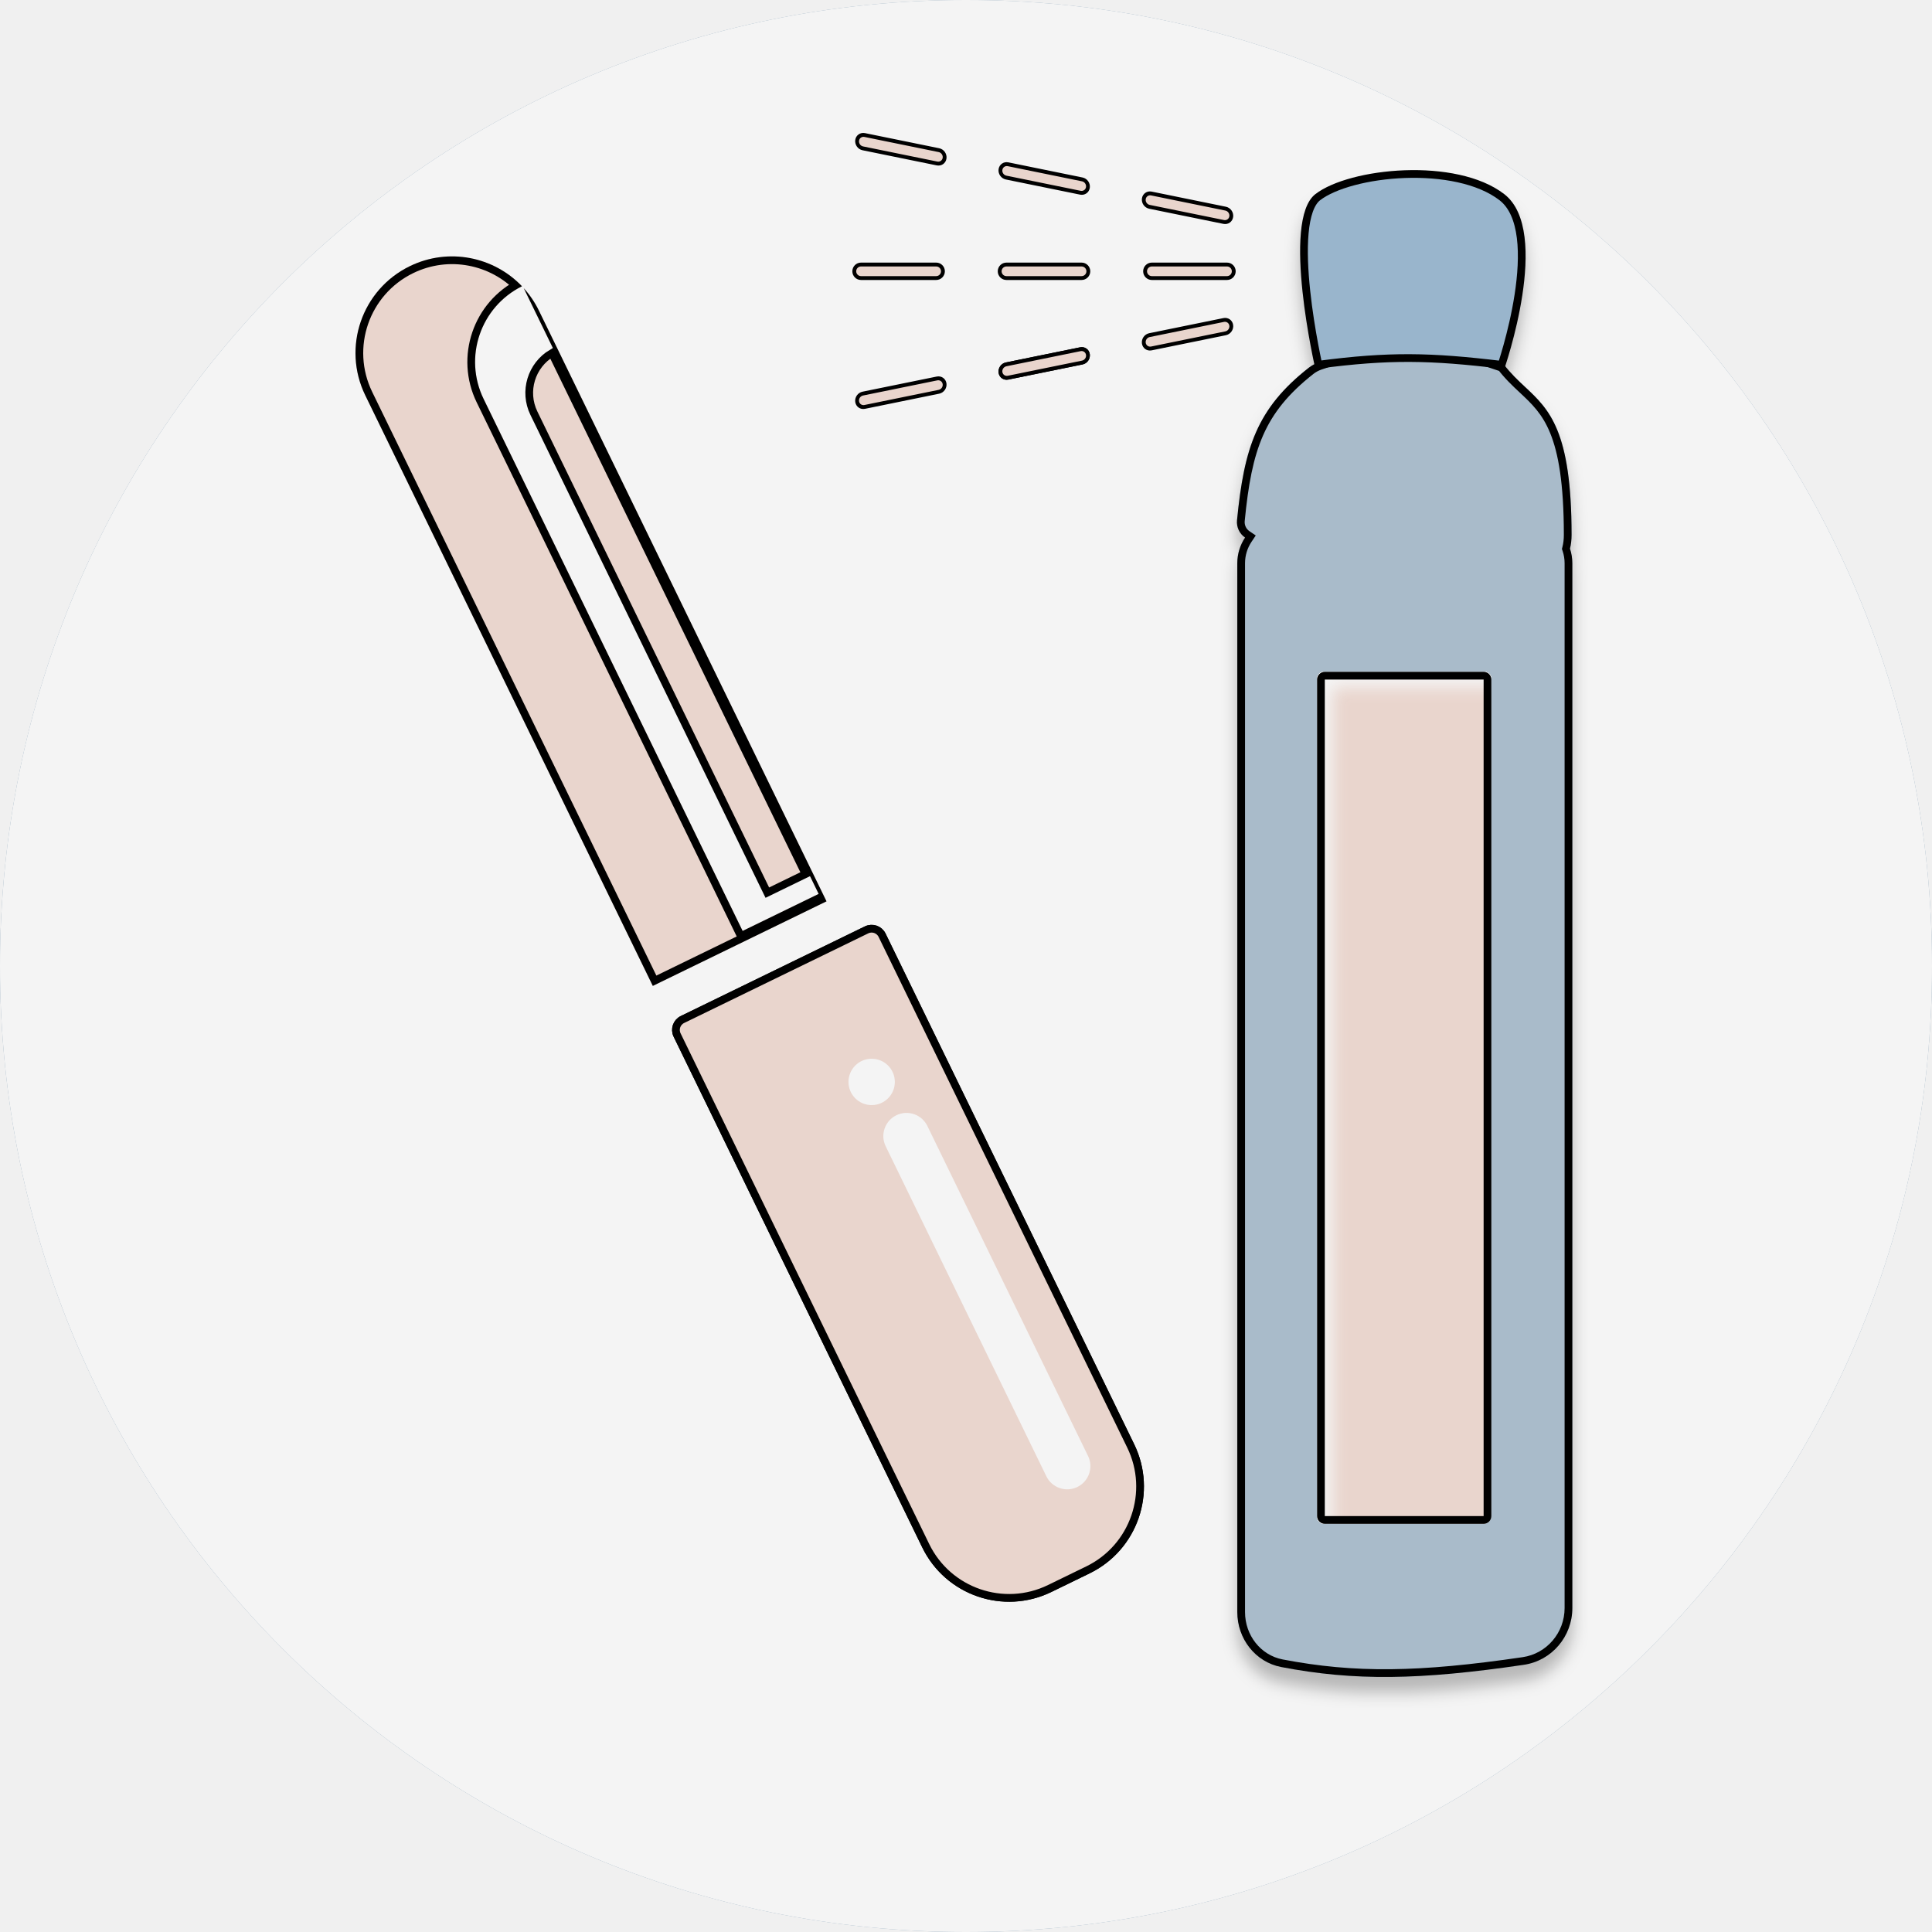
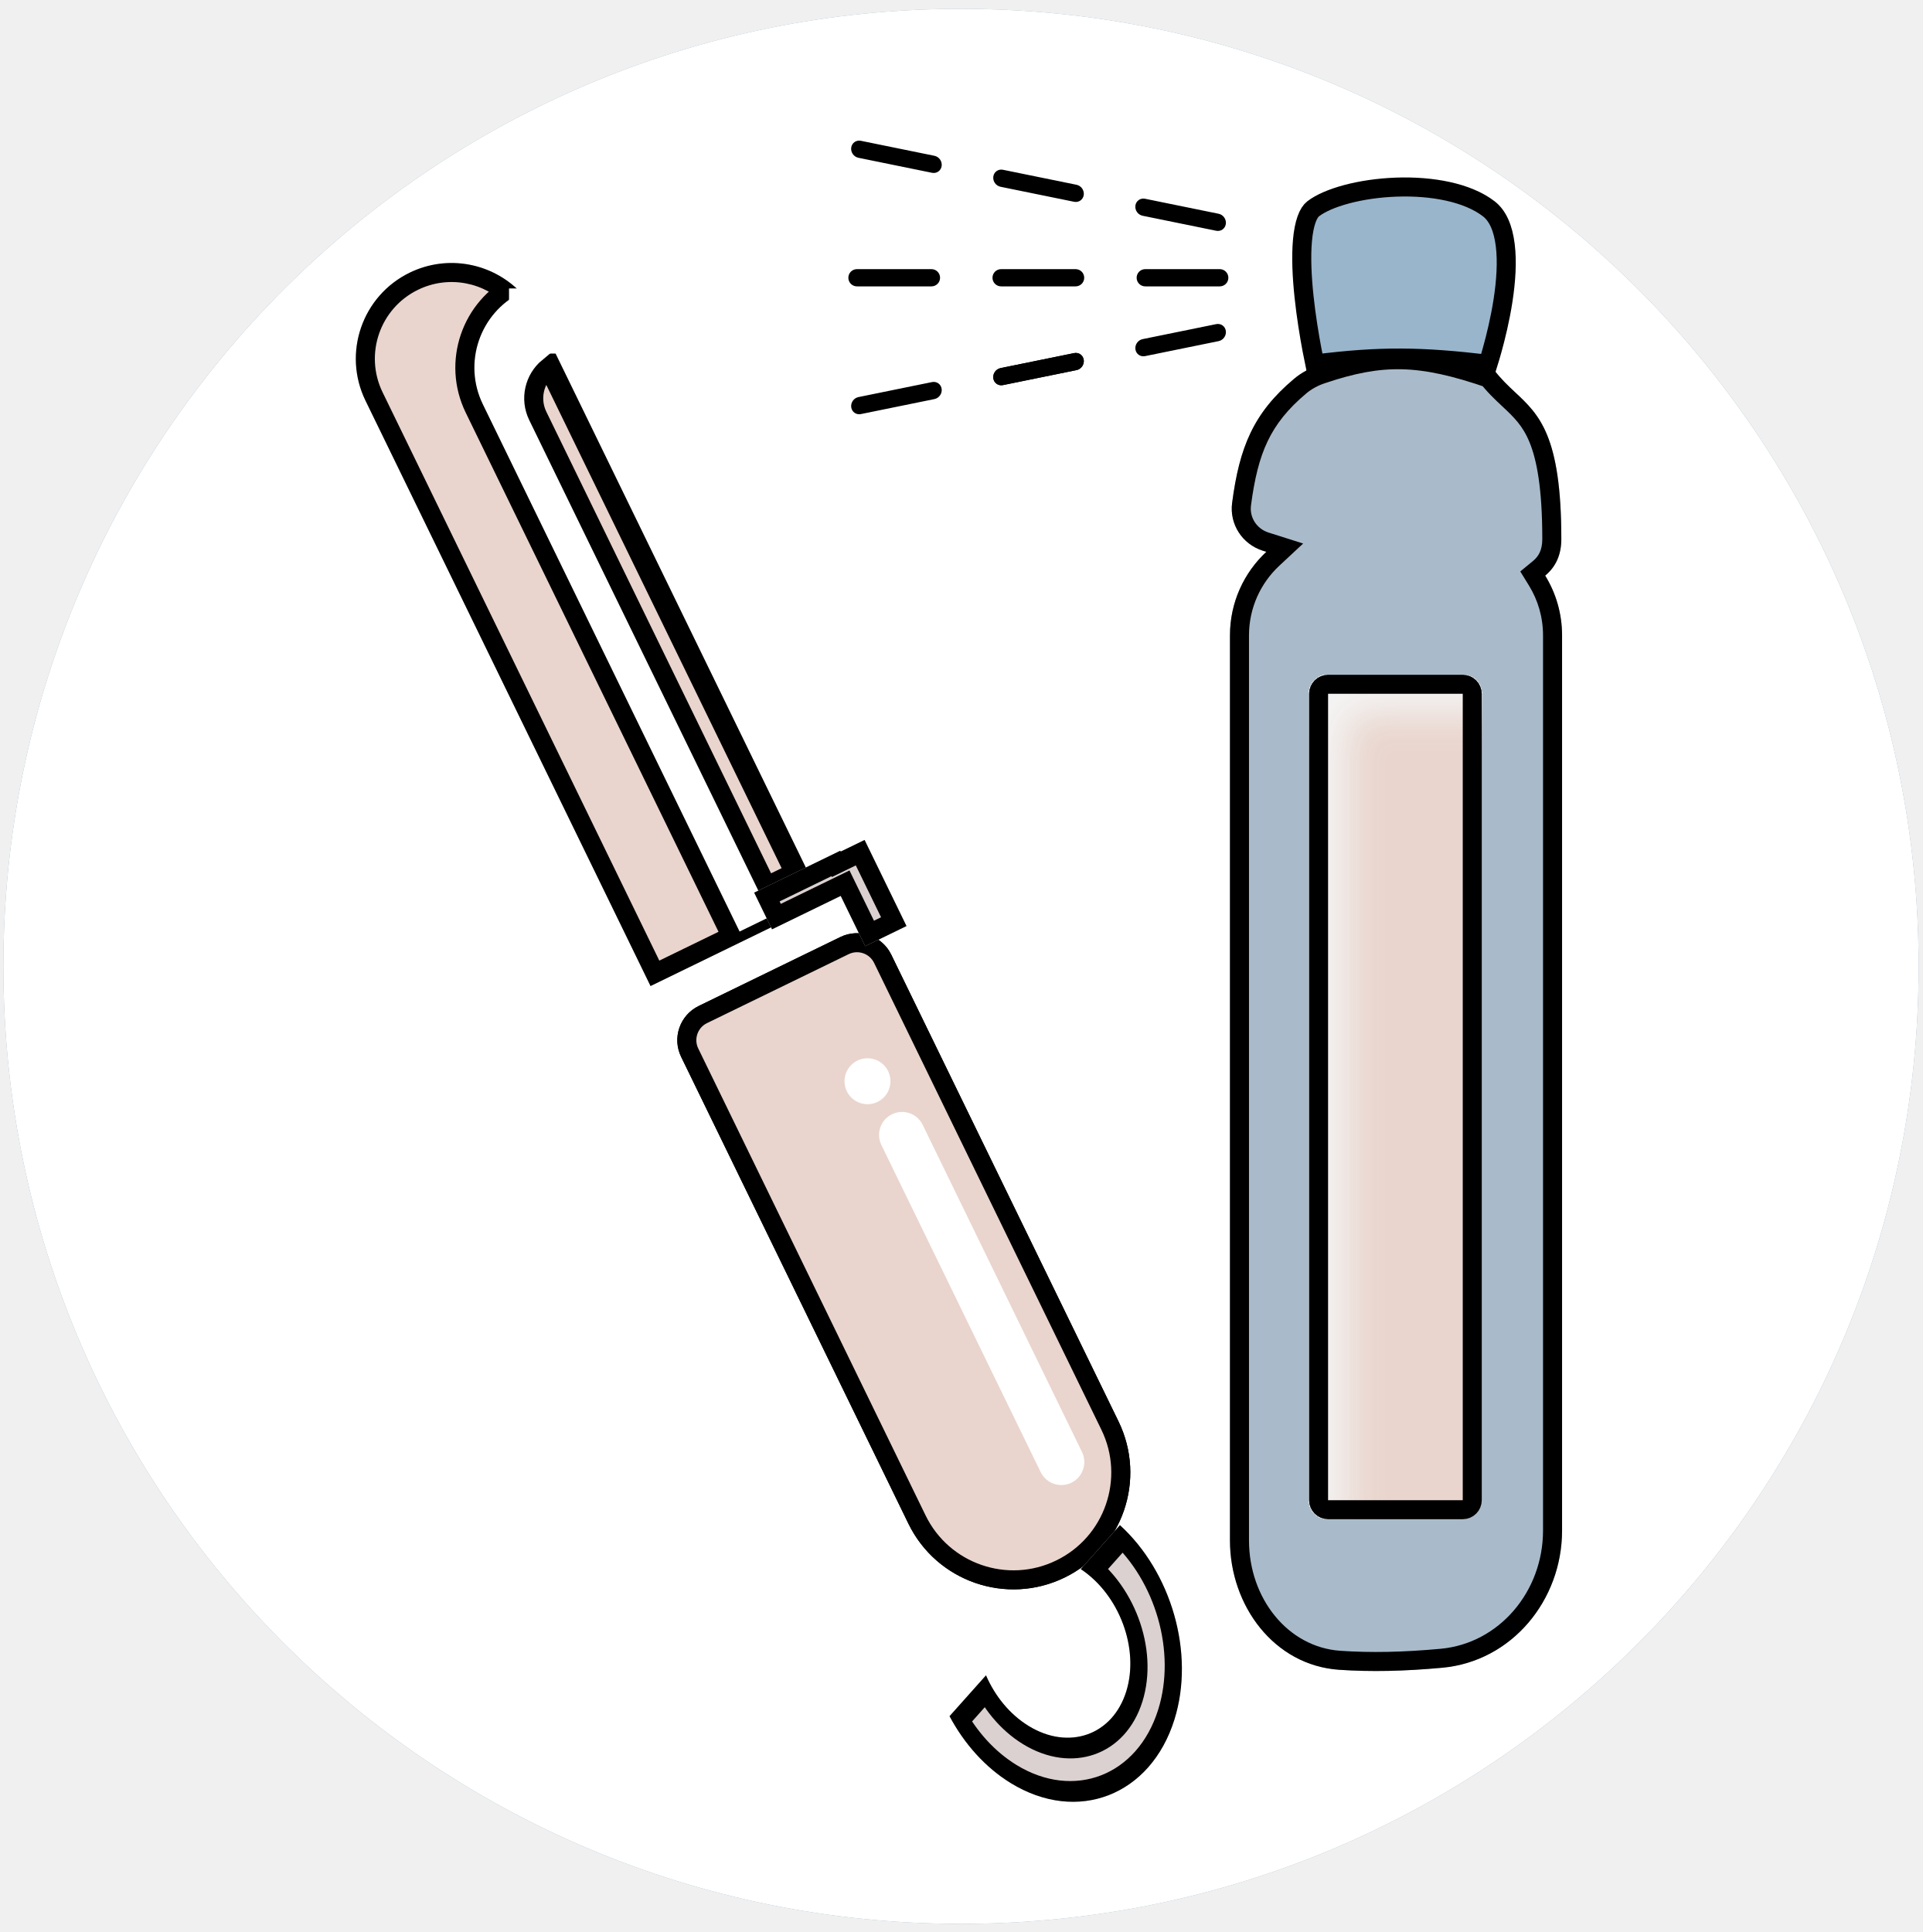
- <svg xmlns="http://www.w3.org/2000/svg" width="500" height="500" viewBox="0 0 500 500" fill="none">
-   <path d="M500 250C500 388.071 388.071 500 250 500C111.929 500 0 388.071 0 250C0 111.929 111.929 0 250 0C388.071 0 500 111.929 500 250Z" fill="#A9BBCA" />
-   <path d="M500 250C500 388.071 388.071 500 250 500C111.929 500 0 388.071 0 250C0 111.929 111.929 0 250 0C388.071 0 500 111.929 500 250Z" fill="#A9BBCA" />
-   <path d="M500 250C500 388.071 388.071 500 250 500C111.929 500 0 388.071 0 250C0 111.929 111.929 0 250 0C388.071 0 500 111.929 500 250Z" fill="#F4F4F4" />
-   <path d="M175.235 267.858C174.509 266.369 175.129 264.573 176.619 263.848L224.272 240.65C225.762 239.925 227.557 240.544 228.283 242.034L292.625 374.205C298.427 386.122 293.469 400.487 281.551 406.288L271.661 411.103C259.743 416.905 245.379 411.947 239.577 400.029L175.235 267.858Z" fill="#E9D5CD" stroke="black" stroke-width="2" />
-   <path d="M175.235 267.858C174.509 266.369 175.129 264.573 176.619 263.848L224.272 240.65C225.762 239.925 227.557 240.544 228.283 242.034L292.625 374.205C298.427 386.122 293.469 400.487 281.551 406.288L271.661 411.103C259.743 416.905 245.379 411.947 239.577 400.029L175.235 267.858Z" fill="#E9D5CD" stroke="black" stroke-width="2" />
-   <rect x="226.585" y="291.253" width="12" height="107" rx="6" transform="rotate(-25.96 226.585 291.253)" fill="#F4F4F4" />
-   <circle cx="225.585" cy="280" r="6" fill="#F4F4F4" />
-   <g filter="url(#filter0_d)">
-     <mask id="path-6-inside-1" fill="white">
-       <path fill-rule="evenodd" clip-rule="evenodd" d="M341.259 93.782C358.603 87.609 369.293 87.37 389.169 94.289C390.95 96.644 392.829 98.401 394.669 100.122C400.919 105.967 406.721 111.392 406.721 138.445C406.721 139.727 406.58 140.906 406.308 141.987C406.703 143.177 406.917 144.45 406.917 145.772V416.169C406.917 423.497 401.612 429.785 394.362 430.851C367.409 434.817 350.539 435.067 331.584 431.429C324.85 430.136 320.212 424.068 320.212 417.211V145.772C320.212 143.312 320.953 141.024 322.223 139.12C320.787 138.143 319.964 136.441 320.14 134.64C321.975 115.881 325.276 105.73 338.673 95.199C339.449 94.59 340.329 94.113 341.259 93.782Z" />
-     </mask>
-     <path fill-rule="evenodd" clip-rule="evenodd" d="M341.259 93.782C358.603 87.609 369.293 87.37 389.169 94.289C390.95 96.644 392.829 98.401 394.669 100.122C400.919 105.967 406.721 111.392 406.721 138.445C406.721 139.727 406.58 140.906 406.308 141.987C406.703 143.177 406.917 144.45 406.917 145.772V416.169C406.917 423.497 401.612 429.785 394.362 430.851C367.409 434.817 350.539 435.067 331.584 431.429C324.85 430.136 320.212 424.068 320.212 417.211V145.772C320.212 143.312 320.953 141.024 322.223 139.12C320.787 138.143 319.964 136.441 320.14 134.64C321.975 115.881 325.276 105.73 338.673 95.199C339.449 94.59 340.329 94.113 341.259 93.782Z" fill="#A9BBCA" />
-     <path d="M389.169 94.289L389.826 92.4L390.399 92.599L390.764 93.082L389.169 94.289ZM341.259 93.782L341.929 95.666L341.259 93.782ZM394.669 100.122L393.303 101.583L394.669 100.122ZM406.721 138.445L408.721 138.445L406.721 138.445ZM406.308 141.987L404.41 142.617L404.226 142.065L404.368 141.5L406.308 141.987ZM394.362 430.851L394.653 432.83H394.653L394.362 430.851ZM331.584 431.429L331.961 429.464H331.961L331.584 431.429ZM322.223 139.12L323.348 137.466L324.987 138.581L323.887 140.23L322.223 139.12ZM320.14 134.64L318.149 134.445H318.149L320.14 134.64ZM338.673 95.199L339.909 96.772L339.909 96.772L338.673 95.199ZM388.511 96.177C378.676 92.754 371.27 91.158 364.255 91.126C357.251 91.094 350.487 92.62 341.929 95.666L340.588 91.897C349.374 88.77 356.627 87.091 364.273 87.126C371.908 87.161 379.785 88.904 389.826 92.4L388.511 96.177ZM393.303 101.583C391.47 99.869 389.472 98.005 387.573 95.495L390.764 93.082C392.428 95.283 394.187 96.933 396.035 98.661L393.303 101.583ZM404.721 138.445C404.721 125.028 403.277 117.207 401.187 112.086C399.131 107.048 396.402 104.48 393.303 101.583L396.035 98.661C399.186 101.608 402.483 104.676 404.891 110.575C407.264 116.391 408.721 124.809 408.721 138.445L404.721 138.445ZM404.368 141.5C404.596 140.593 404.721 139.579 404.721 138.445L408.721 138.445C408.721 139.874 408.563 141.218 408.248 142.474L404.368 141.5ZM404.917 145.772C404.917 144.666 404.738 143.607 404.41 142.617L408.206 141.357C408.668 142.747 408.917 144.233 408.917 145.772H404.917ZM404.917 416.169V145.772H408.917V416.169H404.917ZM394.071 428.873C400.316 427.954 404.917 422.529 404.917 416.169H408.917C408.917 424.465 402.909 431.615 394.653 432.83L394.071 428.873ZM331.961 429.464C350.618 433.046 367.246 432.819 394.071 428.873L394.653 432.83C367.572 436.814 350.46 437.089 331.207 433.393L331.961 429.464ZM322.212 417.211C322.212 423.187 326.244 428.367 331.961 429.464L331.207 433.393C323.456 431.905 318.212 424.948 318.212 417.211H322.212ZM322.212 145.772V417.211H318.212V145.772H322.212ZM323.887 140.23C322.829 141.816 322.212 143.719 322.212 145.772H318.212C318.212 142.904 319.076 140.232 320.559 138.01L323.887 140.23ZM322.13 134.834C322.026 135.904 322.513 136.899 323.348 137.466L321.098 140.774C319.061 139.388 317.902 136.979 318.149 134.445L322.13 134.834ZM339.909 96.772C333.413 101.878 329.472 106.8 326.901 112.64C324.305 118.537 323.043 125.503 322.13 134.834L318.149 134.445C319.072 125.017 320.378 117.529 323.24 111.028C326.127 104.471 330.535 99.052 337.437 93.627L339.909 96.772ZM341.929 95.666C341.194 95.928 340.506 96.302 339.909 96.772L337.437 93.627C338.391 92.877 339.464 92.297 340.588 91.897L341.929 95.666Z" fill="black" mask="url(#path-6-inside-1)" />
-     <path d="M388.688 51.029C382.743 46.442 373.032 44.725 363.562 45.065C358.853 45.234 354.262 45.91 350.313 46.961C346.347 48.016 343.103 49.43 341.03 51.029C340.127 51.726 339.382 52.881 338.81 54.487C338.24 56.087 337.87 58.06 337.666 60.295C337.258 64.764 337.528 70.133 338.081 75.337C338.633 80.532 339.461 85.519 340.152 89.211C340.498 91.056 340.809 92.575 341.033 93.632C341.094 93.921 341.149 94.174 341.196 94.391C359.55 91.97 370.254 92.204 388.61 94.413C388.68 94.2 388.762 93.944 388.856 93.65C389.169 92.665 389.603 91.246 390.085 89.513C391.05 86.043 392.206 81.326 392.976 76.319C393.747 71.303 394.122 66.048 393.555 61.485C392.986 56.901 391.49 53.192 388.688 51.029Z" fill="#99B5CC" stroke="black" stroke-width="2" />
+ <svg xmlns="http://www.w3.org/2000/svg" width="202" height="203" viewBox="0 0 202 203" fill="none">
+   <path d="M201.565 101.535C201.565 157.097 156.524 202.139 100.962 202.139C45.4 202.139 0.358 157.097 0.358 101.535C0.358 45.973 45.4 0.932 100.962 0.932C156.524 0.932 201.565 45.973 201.565 101.535Z" fill="#A9BBCA" />
+   <path d="M201.565 101.535C201.565 157.097 156.524 202.139 100.962 202.139C45.4 202.139 0.358 157.097 0.358 101.535C0.358 45.973 45.4 0.932 100.962 0.932C156.524 0.932 201.565 45.973 201.565 101.535Z" fill="#A9BBCA" />
+   <path d="M201.565 101.535C201.565 157.097 156.524 202.139 100.962 202.139C45.4 202.139 0.358 157.097 0.358 101.535C0.358 45.973 45.4 0.932 100.962 0.932C156.524 0.932 201.565 45.973 201.565 101.535Z" fill="white" />
+   <path d="M73.843 106.599L88.721 99.356C90.211 98.631 92.006 99.251 92.731 100.74L116.609 149.789C119.334 155.387 117.005 162.134 111.407 164.859C105.809 167.585 99.061 165.256 96.336 159.658L72.459 110.609C71.733 109.12 72.353 107.324 73.843 106.599Z" fill="#E9D5CD" stroke="black" stroke-width="2" />
+   <path d="M73.843 106.599L88.721 99.356C90.211 98.631 92.006 99.251 92.731 100.74L116.609 149.789C119.334 155.387 117.005 162.134 111.407 164.859C105.809 167.585 99.061 165.256 96.336 159.658L72.459 110.609C71.733 109.12 72.353 107.324 73.843 106.599Z" fill="#E9D5CD" stroke="black" stroke-width="2" />
+   <rect x="91.539" y="118.136" width="4.829" height="43.058" rx="2.414" transform="rotate(-25.96 91.5391 118.136)" fill="white" />
+   <circle cx="91.137" cy="113.608" r="2.414" fill="white" />
+   <mask id="path-6-inside-1" fill="white">
+     <path fill-rule="evenodd" clip-rule="evenodd" d="M138.525 38.378C145.022 36.182 149.293 36.202 156.965 38.873C157.682 39.821 158.438 40.528 159.179 41.221C161.694 43.573 164.029 45.756 164.029 56.642C164.029 58.345 163.409 59.594 162.334 60.48C163.459 62.307 164.107 64.459 164.107 66.762V160.815C164.107 168.143 158.824 174.564 151.526 175.234C147.506 175.602 144.035 175.676 140.692 175.449C133.851 174.985 129.216 168.714 129.216 161.857V66.762C129.216 63.295 130.686 60.172 133.037 57.981C132.906 57.94 132.778 57.899 132.652 57.859C130.505 57.172 129.15 55.08 129.443 52.844C130.209 47.006 131.667 43.401 135.955 39.8C136.71 39.166 137.59 38.694 138.525 38.378Z" />
+   </mask>
+   <path fill-rule="evenodd" clip-rule="evenodd" d="M138.525 38.378C145.022 36.182 149.293 36.202 156.965 38.873C157.682 39.821 158.438 40.528 159.179 41.221C161.694 43.573 164.029 45.756 164.029 56.642C164.029 58.345 163.409 59.594 162.334 60.48C163.459 62.307 164.107 64.459 164.107 66.762V160.815C164.107 168.143 158.824 174.564 151.526 175.234C147.506 175.602 144.035 175.676 140.692 175.449C133.851 174.985 129.216 168.714 129.216 161.857V66.762C129.216 63.295 130.686 60.172 133.037 57.981C132.906 57.94 132.778 57.899 132.652 57.859C130.505 57.172 129.15 55.08 129.443 52.844C130.209 47.006 131.667 43.401 135.955 39.8C136.71 39.166 137.59 38.694 138.525 38.378Z" fill="#A9BBCA" />
+   <path d="M156.965 38.873L157.623 36.984L158.195 37.184L158.561 37.667L156.965 38.873ZM138.525 38.378L137.885 36.483L137.885 36.483L138.525 38.378ZM159.179 41.221L160.545 39.76L160.545 39.76L159.179 41.221ZM164.029 56.642L162.029 56.642L164.029 56.642ZM162.334 60.48L160.63 61.528L159.717 60.045L161.061 58.937L162.334 60.48ZM151.526 175.234L151.343 173.242L151.344 173.242L151.526 175.234ZM140.692 175.449L140.828 173.454L140.828 173.454L140.692 175.449ZM133.037 57.981L133.641 56.075L136.906 57.109L134.4 59.444L133.037 57.981ZM132.652 57.859L133.262 55.954L133.262 55.954L132.652 57.859ZM129.443 52.844L127.46 52.584L127.46 52.584L129.443 52.844ZM135.955 39.8L137.241 41.332L137.241 41.332L135.955 39.8ZM156.308 40.762C152.57 39.461 149.805 38.858 147.259 38.8C144.73 38.743 142.28 39.22 139.166 40.272L137.885 36.483C141.267 35.34 144.201 34.73 147.35 34.801C150.481 34.872 153.688 35.615 157.623 36.984L156.308 40.762ZM157.813 42.681C157.08 41.996 156.204 41.182 155.37 40.08L158.561 37.667C159.16 38.46 159.797 39.06 160.545 39.76L157.813 42.681ZM162.029 56.642C162.029 51.308 161.451 48.339 160.695 46.487C159.973 44.716 159.044 43.833 157.813 42.681L160.545 39.76C161.829 40.96 163.325 42.345 164.399 44.975C165.439 47.524 166.029 51.09 166.029 56.642L162.029 56.642ZM161.061 58.937C161.645 58.456 162.029 57.788 162.029 56.642L166.029 56.642C166.029 58.901 165.172 60.732 163.606 62.023L161.061 58.937ZM162.107 66.762C162.107 64.84 161.567 63.05 160.63 61.528L164.037 59.431C165.35 61.565 166.107 64.078 166.107 66.762H162.107ZM162.107 160.815V66.762H166.107V160.815H162.107ZM151.344 173.242C157.502 172.677 162.107 167.223 162.107 160.815H166.107C166.107 169.063 160.146 176.452 151.709 177.225L151.344 173.242ZM140.828 173.454C144.043 173.672 147.405 173.603 151.343 173.242L151.709 177.225C147.606 177.602 144.027 177.68 140.557 177.445L140.828 173.454ZM131.216 161.857C131.216 167.927 135.281 173.078 140.828 173.454L140.557 177.445C132.421 176.893 127.216 169.501 127.216 161.857H131.216ZM131.216 66.762V161.857H127.216V66.762H131.216ZM134.4 59.444C132.439 61.273 131.216 63.873 131.216 66.762H127.216C127.216 62.718 128.934 59.071 131.673 56.518L134.4 59.444ZM133.262 55.954C133.386 55.994 133.512 56.034 133.641 56.075L132.433 59.888C132.3 59.846 132.17 59.804 132.043 59.764L133.262 55.954ZM131.426 53.105C131.261 54.362 132.017 55.556 133.262 55.954L132.043 59.764C128.994 58.788 127.038 55.798 127.46 52.584L131.426 53.105ZM137.241 41.332C135.277 42.981 134.036 44.564 133.182 46.346C132.316 48.157 131.796 50.282 131.426 53.105L127.46 52.584C127.856 49.568 128.448 46.972 129.574 44.62C130.713 42.24 132.344 40.22 134.668 38.269L137.241 41.332ZM139.166 40.272C138.44 40.518 137.785 40.874 137.241 41.332L134.668 38.269C135.636 37.457 136.741 36.87 137.885 36.483L139.166 40.272Z" fill="black" mask="url(#path-6-inside-1)" />
+   <path d="M156.407 21.939C154.179 20.22 150.443 19.527 146.682 19.662C144.828 19.729 143.025 19.995 141.483 20.406C139.923 20.821 138.704 21.364 137.959 21.939C137.719 22.123 137.472 22.471 137.263 23.057C137.056 23.637 136.914 24.378 136.835 25.248C136.676 26.99 136.78 29.105 137.001 31.184C137.221 33.254 137.551 35.244 137.828 36.72C137.942 37.331 138.047 37.851 138.13 38.251C145.081 37.367 149.369 37.454 156.321 38.272C156.44 37.894 156.592 37.39 156.758 36.792C157.143 35.41 157.602 33.536 157.907 31.552C158.213 29.558 158.356 27.505 158.137 25.747C157.916 23.968 157.35 22.666 156.407 21.939Z" fill="#99B5CC" stroke="black" stroke-width="2" />
+   <g filter="url(#filter0_i)">
+     <rect width="18.15" height="88.733" rx="2" transform="matrix(-1 0 0 1 155.674 70.896)" fill="#E9D5CD" />
  </g>
-   <g filter="url(#filter1_i)">
-     <rect width="45.102" height="220.501" rx="2" transform="matrix(-1 0 0 1 385.96 173.863)" fill="#E9D5CD" />
-   </g>
-   <rect x="-1" y="1" width="43.102" height="218.501" rx="1" transform="matrix(-1 0 0 1 383.96 173.863)" stroke="black" stroke-width="2" />
-   <rect x="-0.5" y="0.5" width="22.947" height="3.501" rx="1.75" transform="matrix(-1 0 0 1 318.795 67.959)" fill="#E9D5CD" stroke="black" />
-   <rect x="-0.5" y="0.5" width="22.947" height="3.501" rx="1.75" transform="matrix(-1 0 0 1 243.532 67.959)" fill="#E9D5CD" stroke="black" />
-   <rect x="-0.5" y="0.5" width="22.947" height="3.501" rx="1.75" transform="matrix(-1 0 0 1 281.164 67.959)" fill="#E9D5CD" stroke="black" />
-   <rect x="-0.561" y="0.395" width="23.093" height="3.481" rx="1.741" transform="matrix(-0.97982 -0.199883 -0.141196 0.989982 318.399 53.8426)" fill="#E9D5CD" stroke="black" />
-   <rect x="-0.561" y="0.395" width="23.093" height="3.481" rx="1.741" transform="matrix(-0.97982 -0.199883 -0.141196 0.989982 244.208 38.7076)" fill="#E9D5CD" stroke="black" />
-   <rect x="-0.561" y="0.395" width="23.093" height="3.481" rx="1.741" transform="matrix(-0.97982 -0.199883 -0.141196 0.989982 281.303 46.2752)" fill="#E9D5CD" stroke="black" />
-   <rect x="-0.419" y="0.595" width="23.093" height="3.481" rx="1.741" transform="matrix(-0.979828 0.199841 0.141166 0.989986 317.906 81.9596)" fill="#E9D5CD" stroke="black" />
-   <rect x="-0.419" y="0.595" width="23.093" height="3.481" rx="1.741" transform="matrix(-0.979828 0.199841 0.141166 0.989986 243.714 97.0915)" fill="#E9D5CD" stroke="black" />
-   <rect x="-0.419" y="0.595" width="23.093" height="3.481" rx="1.741" transform="matrix(-0.979828 0.199841 0.141166 0.989986 280.81 89.5255)" fill="#E9D5CD" stroke="black" />
-   <rect x="-0.419" y="0.595" width="23.093" height="3.481" rx="1.741" transform="matrix(-0.979828 0.199841 0.141166 0.989986 280.81 89.5255)" fill="#E9D5CD" stroke="black" />
+   <rect x="-1" y="1" width="16.15" height="86.733" rx="1" transform="matrix(-1 0 0 1 153.674 70.896)" stroke="black" stroke-width="2" />
+   <rect x="-0.453" y="0.453" width="8.731" height="0.906" rx="0.453" transform="matrix(-1 0 0 1 128.143 28.2788)" fill="#E9D5CD" stroke="black" stroke-width="0.906" />
+   <rect x="-0.453" y="0.453" width="8.731" height="0.906" rx="0.453" transform="matrix(-1 0 0 1 97.8559 28.2788)" fill="#E9D5CD" stroke="black" stroke-width="0.906" />
+   <rect x="-0.453" y="0.453" width="8.731" height="0.906" rx="0.453" transform="matrix(-1 0 0 1 112.999 28.2788)" fill="#E9D5CD" stroke="black" stroke-width="0.906" />
+   <rect x="-0.505" y="0.356" width="8.794" height="0.902" rx="0.451" transform="matrix(-0.97982 -0.199883 -0.141196 0.989982 127.96 22.5441)" fill="#E9D5CD" stroke="black" stroke-width="0.902" />
+   <rect x="-0.505" y="0.356" width="8.794" height="0.902" rx="0.451" transform="matrix(-0.97982 -0.199883 -0.141196 0.989982 98.1046 16.4538)" fill="#E9D5CD" stroke="black" stroke-width="0.902" />
+   <rect x="-0.505" y="0.356" width="8.794" height="0.902" rx="0.451" transform="matrix(-0.97982 -0.199883 -0.141196 0.989982 113.033 19.4992)" fill="#E9D5CD" stroke="black" stroke-width="0.902" />
+   <rect x="-0.378" y="0.536" width="8.793" height="0.902" rx="0.451" transform="matrix(-0.979828 0.199841 0.141166 0.989986 127.832 33.9574)" fill="#E9D5CD" stroke="black" stroke-width="0.902" />
+   <rect x="-0.378" y="0.536" width="8.793" height="0.902" rx="0.451" transform="matrix(-0.979828 0.199841 0.141166 0.989986 97.9759 40.0468)" fill="#E9D5CD" stroke="black" stroke-width="0.902" />
+   <rect x="-0.378" y="0.536" width="8.793" height="0.902" rx="0.451" transform="matrix(-0.979828 0.199841 0.141166 0.989986 112.904 37.0023)" fill="#E9D5CD" stroke="black" stroke-width="0.902" />
+   <rect x="-0.378" y="0.536" width="8.793" height="0.902" rx="0.451" transform="matrix(-0.979828 0.199841 0.141166 0.989986 112.904 37.0023)" fill="#E9D5CD" stroke="black" stroke-width="0.902" />
  <mask id="path-21-inside-2" fill="white">
-     <path fill-rule="evenodd" clip-rule="evenodd" d="M106.062 68.883C93.648 74.927 88.484 89.89 94.528 102.304L168.945 255.151L213.9 233.264L139.483 80.417C138.424 78.241 137.09 76.288 135.544 74.579L211.868 231.342L192.19 240.923L125.165 103.259C119.903 92.45 124.346 79.433 135.087 74.086C127.777 66.431 116.088 64.002 106.062 68.883Z" />
+     <path fill-rule="evenodd" clip-rule="evenodd" d="M43.039 28.65C38.044 31.082 35.966 37.104 38.398 42.099L68.344 103.607L86.434 94.799L56.488 33.292C56.062 32.416 55.525 31.63 54.903 30.942L85.617 94.026L77.698 97.882L50.727 42.484C48.609 38.134 50.397 32.896 54.719 30.744C51.778 27.663 47.074 26.686 43.039 28.65Z" />
  </mask>
-   <path fill-rule="evenodd" clip-rule="evenodd" d="M106.062 68.883C93.648 74.927 88.484 89.89 94.528 102.304L168.945 255.151L213.9 233.264L139.483 80.417C138.424 78.241 137.09 76.288 135.544 74.579L211.868 231.342L192.19 240.923L125.165 103.259C119.903 92.45 124.346 79.433 135.087 74.086C127.777 66.431 116.088 64.002 106.062 68.883Z" fill="#E9D5CD" />
-   <path d="M94.528 102.304L92.73 103.18H92.73L94.528 102.304ZM106.062 68.883L106.938 70.681L106.062 68.883ZM168.945 255.151L167.146 256.027L168.022 257.825L169.82 256.949L168.945 255.151ZM213.9 233.264L214.775 235.062L216.573 234.187L215.698 232.389L213.9 233.264ZM139.483 80.417L141.281 79.542V79.542L139.483 80.417ZM135.544 74.579L137.028 73.237L133.746 75.454L135.544 74.579ZM211.868 231.342L212.743 233.141L214.542 232.265L213.666 230.467L211.868 231.342ZM192.19 240.923L190.392 241.799L191.267 243.597L193.065 242.721L192.19 240.923ZM125.165 103.259L123.367 104.134L125.165 103.259ZM135.087 74.086L135.978 75.877L138.408 74.668L136.534 72.705L135.087 74.086ZM96.326 101.429C90.766 90.008 95.517 76.242 106.938 70.681L105.187 67.085C91.779 73.612 86.203 89.773 92.73 103.18L96.326 101.429ZM170.743 254.276L96.326 101.429L92.73 103.18L167.146 256.027L170.743 254.276ZM213.024 231.466L168.069 253.353L169.82 256.949L214.775 235.062L213.024 231.466ZM137.685 81.293L212.101 234.14L215.698 232.389L141.281 79.542L137.685 81.293ZM134.061 75.92C135.482 77.491 136.709 79.288 137.685 81.293L141.281 79.542C140.139 77.194 138.699 75.085 137.028 73.237L134.061 75.92ZM133.746 75.454L210.07 232.218L213.666 230.467L137.343 73.703L133.746 75.454ZM210.992 229.544L191.314 239.125L193.065 242.721L212.743 233.141L210.992 229.544ZM193.988 240.048L126.963 102.383L123.367 104.134L190.392 241.799L193.988 240.048ZM126.963 102.383C122.182 92.562 126.219 80.734 135.978 75.877L134.196 72.296C122.473 78.131 117.623 92.337 123.367 104.134L126.963 102.383ZM106.938 70.681C116.159 66.192 126.914 68.423 133.641 75.468L136.534 72.705C128.64 64.439 116.018 61.812 105.187 67.085L106.938 70.681Z" fill="black" mask="url(#path-21-inside-2)" />
-   <path d="M138.174 106.941C135.421 101.285 137.514 94.527 142.83 91.374L208.473 226.202L198.583 231.017L138.174 106.941Z" fill="#E9D5CD" stroke="black" stroke-width="2" />
+   <path fill-rule="evenodd" clip-rule="evenodd" d="M43.039 28.65C38.044 31.082 35.966 37.104 38.398 42.099L68.344 103.607L86.434 94.799L56.488 33.292C56.062 32.416 55.525 31.63 54.903 30.942L85.617 94.026L77.698 97.882L50.727 42.484C48.609 38.134 50.397 32.896 54.719 30.744C51.778 27.663 47.074 26.686 43.039 28.65Z" fill="#E9D5CD" />
+   <path d="M38.398 42.099L36.599 42.975L38.398 42.099ZM43.039 28.65L43.915 30.448L43.915 30.448L43.039 28.65ZM68.344 103.607L66.546 104.483L67.421 106.281L69.219 105.405L68.344 103.607ZM86.434 94.799L87.31 96.598L89.108 95.722L88.233 93.924L86.434 94.799ZM56.488 33.292L54.69 34.167L54.69 34.167L56.488 33.292ZM54.903 30.942L56.386 29.6L53.105 31.817L54.903 30.942ZM85.617 94.026L86.493 95.825L88.291 94.949L87.415 93.151L85.617 94.026ZM77.698 97.882L75.9 98.757L76.775 100.555L78.574 99.68L77.698 97.882ZM50.727 42.484L52.525 41.608L52.525 41.608L50.727 42.484ZM54.719 30.744L55.611 32.535L58.04 31.326L56.166 29.363L54.719 30.744ZM40.196 41.224C38.247 37.221 39.912 32.397 43.915 30.448L42.164 26.852C36.175 29.768 33.684 36.986 36.599 42.975L40.196 41.224ZM70.142 102.732L40.196 41.224L36.599 42.975L66.546 104.483L70.142 102.732ZM85.559 93.001L67.469 101.809L69.219 105.405L87.31 96.598L85.559 93.001ZM54.69 34.167L84.636 95.675L88.233 93.924L58.286 32.416L54.69 34.167ZM53.42 32.283C53.917 32.833 54.347 33.462 54.69 34.167L58.286 32.416C57.777 31.369 57.134 30.427 56.386 29.6L53.42 32.283ZM53.105 31.817L83.819 94.902L87.415 93.151L56.701 30.067L53.105 31.817ZM84.742 92.228L76.823 96.084L78.574 99.68L86.493 95.825L84.742 92.228ZM79.496 97.006L52.525 41.608L48.928 43.359L75.9 98.757L79.496 97.006ZM52.525 41.608C50.888 38.246 52.27 34.197 55.611 32.535L53.828 28.954C48.524 31.594 46.33 38.022 48.928 43.359L52.525 41.608ZM43.915 30.448C47.145 28.876 50.915 29.656 53.273 32.125L56.166 29.363C52.641 25.671 47.003 24.496 42.164 26.852L43.915 30.448Z" fill="black" mask="url(#path-21-inside-2)" />
+   <path d="M57.604 38.592L83.452 91.682L80.546 93.097L56.499 43.704C55.627 41.913 56.133 39.808 57.604 38.592Z" fill="#E9D5CD" stroke="black" stroke-width="2" />
+   <mask id="path-24-inside-3" fill="white">
+     <path fill-rule="evenodd" clip-rule="evenodd" d="M88.323 94.135L81.108 97.646L79.231 93.79L88.278 89.388L88.321 89.478L90.831 88.256L95.235 97.301L90.894 99.415L88.323 94.135Z" />
+   </mask>
+   <path fill-rule="evenodd" clip-rule="evenodd" d="M88.323 94.135L81.108 97.646L79.231 93.79L88.278 89.388L88.321 89.478L90.831 88.256L95.235 97.301L90.894 99.415L88.323 94.135Z" fill="#DBD1D1" />
+   <path d="M88.323 94.135L90.121 93.259L89.246 91.461L87.448 92.336L88.323 94.135ZM81.108 97.646L79.309 98.521L80.184 100.319L81.983 99.444L81.108 97.646ZM79.231 93.79L78.356 91.992L76.558 92.867L77.433 94.665L79.231 93.79ZM88.278 89.388L90.076 88.513L89.201 86.715L87.402 87.59L88.278 89.388ZM88.321 89.478L86.523 90.353L87.398 92.152L89.197 91.276L88.321 89.478ZM90.831 88.256L92.63 87.38L91.754 85.582L89.956 86.458L90.831 88.256ZM95.235 97.301L96.111 99.099L97.909 98.224L97.033 96.426L95.235 97.301ZM90.894 99.415L89.095 100.29L89.971 102.089L91.769 101.213L90.894 99.415ZM87.448 92.336L80.232 95.847L81.983 99.444L89.198 95.933L87.448 92.336ZM82.906 96.771L81.03 92.915L77.433 94.665L79.309 98.521L82.906 96.771ZM80.106 95.588L89.153 91.186L87.402 87.59L78.356 91.992L80.106 95.588ZM86.479 90.263L86.523 90.353L90.12 88.603L90.076 88.513L86.479 90.263ZM89.197 91.276L91.707 90.054L89.956 86.458L87.446 87.68L89.197 91.276ZM89.033 89.131L93.437 98.177L97.033 96.426L92.63 87.38L89.033 89.131ZM94.36 95.503L90.018 97.617L91.769 101.213L96.111 99.099L94.36 95.503ZM92.692 98.54L90.121 93.259L86.525 95.01L89.095 100.29L92.692 98.54Z" fill="black" mask="url(#path-24-inside-3)" />
+   <rect x="53.477" y="30.308" width="10.865" height="6.841" fill="white" />
+   <mask id="path-27-inside-4" fill="white">
+     <path fill-rule="evenodd" clip-rule="evenodd" d="M117.658 160.252C123.032 165.149 125.569 173.669 123.384 180.672C120.89 188.665 113.189 191.656 106.183 187.352C103.495 185.7 101.299 183.214 99.755 180.326L103.586 176.031C104.528 178.205 106.078 180.128 108.057 181.344C112.29 183.945 116.885 182.324 118.32 177.724C119.723 173.229 117.589 167.552 113.54 164.869L117.658 160.252Z" />
+   </mask>
+   <path fill-rule="evenodd" clip-rule="evenodd" d="M117.658 160.252C123.032 165.149 125.569 173.669 123.384 180.672C120.89 188.665 113.189 191.656 106.183 187.352C103.495 185.7 101.299 183.214 99.755 180.326L103.586 176.031C104.528 178.205 106.078 180.128 108.057 181.344C112.29 183.945 116.885 182.324 118.32 177.724C119.723 173.229 117.589 167.552 113.54 164.869L117.658 160.252Z" fill="#DBD1D1" />
+   <path d="M117.658 160.252L116.317 158.547L117.312 157.432L118.586 158.593L117.658 160.252ZM99.755 180.326L98.284 181.279L97.445 179.709L98.415 178.622L99.755 180.326ZM103.586 176.031L102.245 174.326L103.926 172.442L105.159 175.287L103.586 176.031ZM113.54 164.869L112.884 166.74L110.45 165.127L112.199 163.165L113.54 164.869ZM118.586 158.593C124.699 164.164 127.554 173.816 125.088 181.719L121.68 179.626C123.584 173.522 121.365 166.134 116.73 161.91L118.586 158.593ZM125.088 181.719C122.275 190.734 113.563 194.161 105.587 189.261L106.779 185.443C112.814 189.151 119.505 186.597 121.68 179.626L125.088 181.719ZM105.587 189.261C102.533 187.384 100.036 184.557 98.284 181.279L101.226 179.373C102.562 181.872 104.457 184.016 106.779 185.443L105.587 189.261ZM98.415 178.622L102.245 174.326L104.927 177.735L101.096 182.03L98.415 178.622ZM107.462 183.254C105.059 181.777 103.167 179.433 102.014 176.774L105.159 175.287C105.89 176.976 107.098 178.479 108.653 179.435L107.462 183.254ZM120.024 178.771C118.243 184.48 112.586 186.402 107.462 183.254L108.653 179.435C111.994 181.488 115.527 180.168 116.616 176.677L120.024 178.771ZM114.196 162.998C119.101 166.248 121.765 173.192 120.024 178.771L116.616 176.677C117.681 173.265 116.077 168.855 112.884 166.74L114.196 162.998ZM112.199 163.165L116.317 158.547L118.999 161.956L114.881 166.573L112.199 163.165Z" fill="black" mask="url(#path-27-inside-4)" />
  <defs>
-     <filter id="filter0_d" x="316.116" y="44.023" width="94.801" height="397.977" filterUnits="userSpaceOnUse" color-interpolation-filters="sRGB">
-       <feFlood flood-opacity="0" result="BackgroundImageFix" />
-       <feColorMatrix in="SourceAlpha" type="matrix" values="0 0 0 0 0 0 0 0 0 0 0 0 0 0 0 0 0 0 127 0" />
-       <feOffset dy="4" />
-       <feGaussianBlur stdDeviation="2" />
-       <feColorMatrix type="matrix" values="0 0 0 0 0 0 0 0 0 0 0 0 0 0 0 0 0 0 0.25 0" />
-       <feBlend mode="normal" in2="BackgroundImageFix" result="effect1_dropShadow" />
-       <feBlend mode="normal" in="SourceGraphic" in2="effect1_dropShadow" result="shape" />
-     </filter>
-     <filter id="filter1_i" x="340.858" y="173.863" width="49.102" height="224.501" filterUnits="userSpaceOnUse" color-interpolation-filters="sRGB">
+     <filter id="filter0_i" x="137.524" y="70.896" width="22.15" height="92.733" filterUnits="userSpaceOnUse" color-interpolation-filters="sRGB">
      <feFlood flood-opacity="0" result="BackgroundImageFix" />
      <feBlend mode="normal" in="SourceGraphic" in2="BackgroundImageFix" result="shape" />
      <feColorMatrix in="SourceAlpha" type="matrix" values="0 0 0 0 0 0 0 0 0 0 0 0 0 0 0 0 0 0 127 0" result="hardAlpha" />
      <feOffset dx="4" dy="4" />
      <feGaussianBlur stdDeviation="2" />
      <feComposite in2="hardAlpha" operator="arithmetic" k2="-1" k3="1" />
      <feColorMatrix type="matrix" values="0 0 0 0 0.957 0 0 0 0 0.957 0 0 0 0 0.957 0 0 0 1 0" />
      <feBlend mode="normal" in2="shape" result="effect1_innerShadow" />
    </filter>
  </defs>
</svg>
